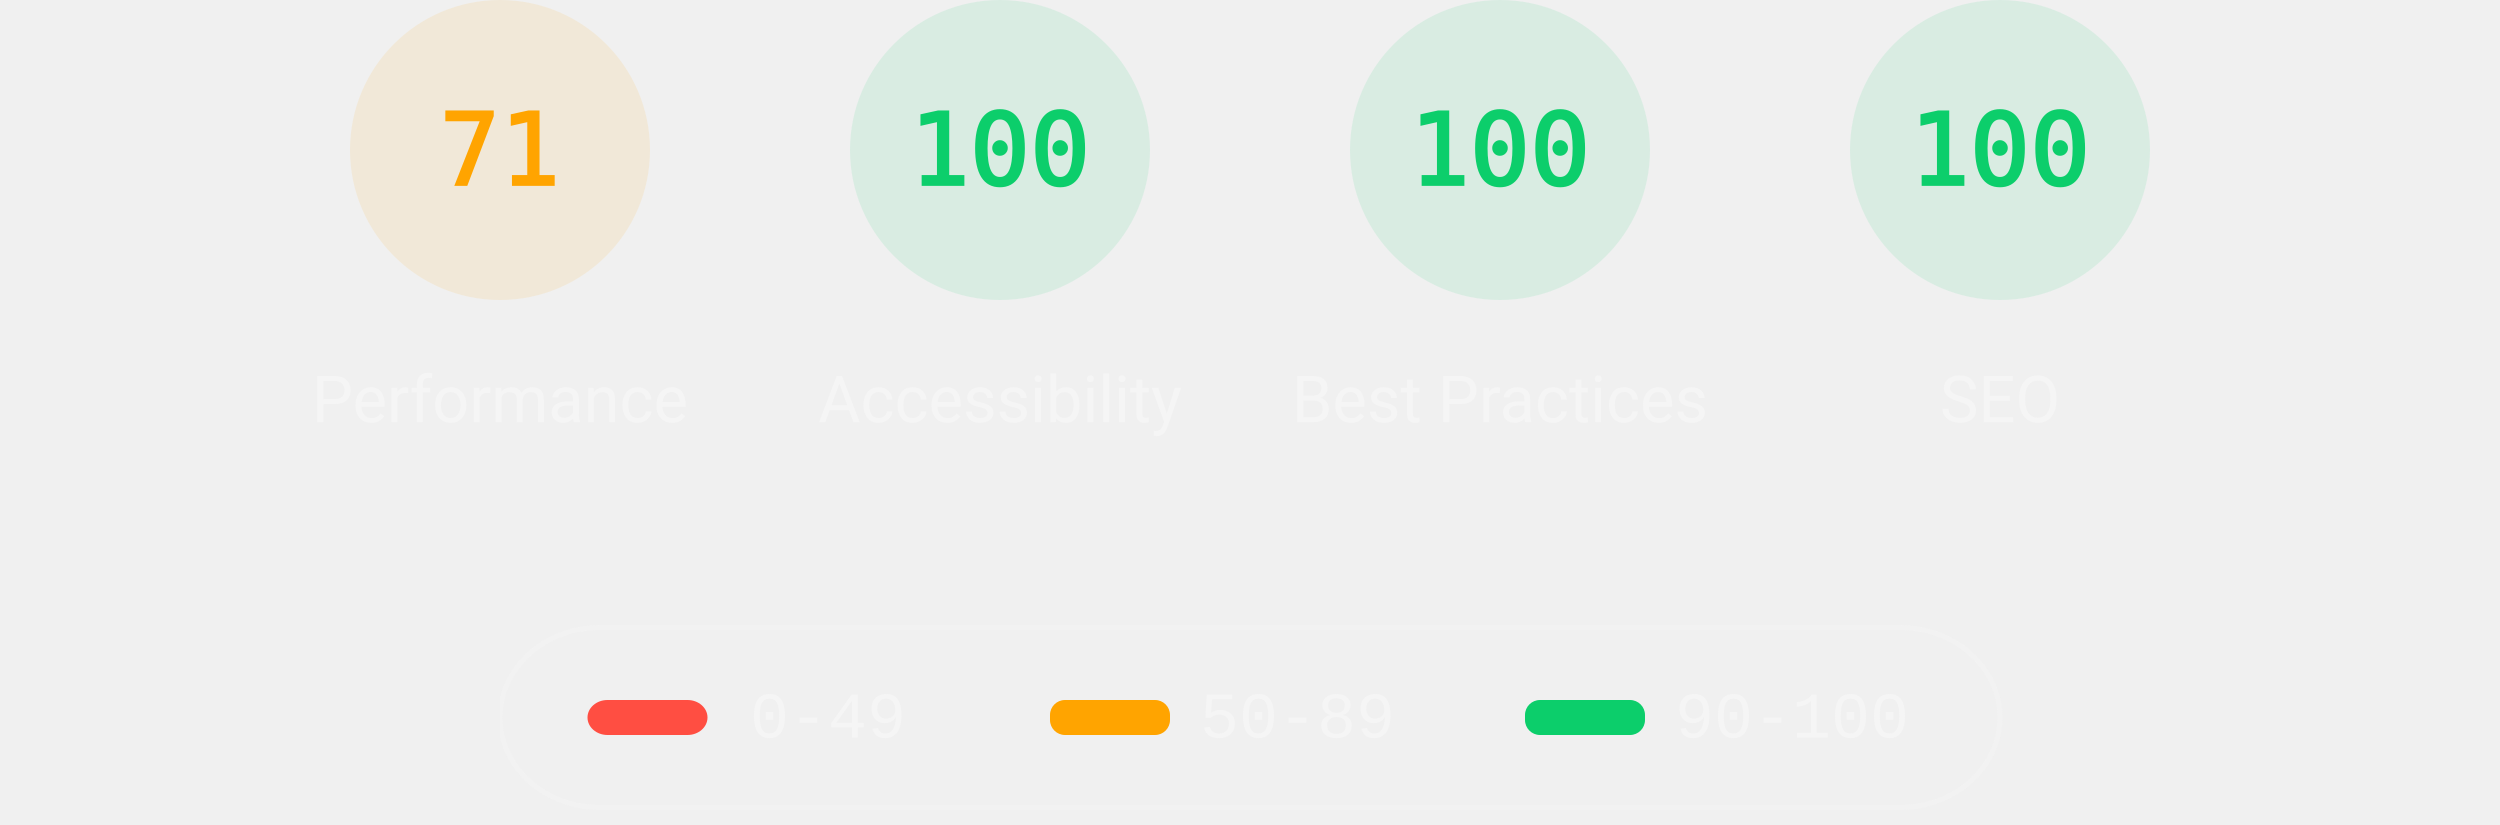
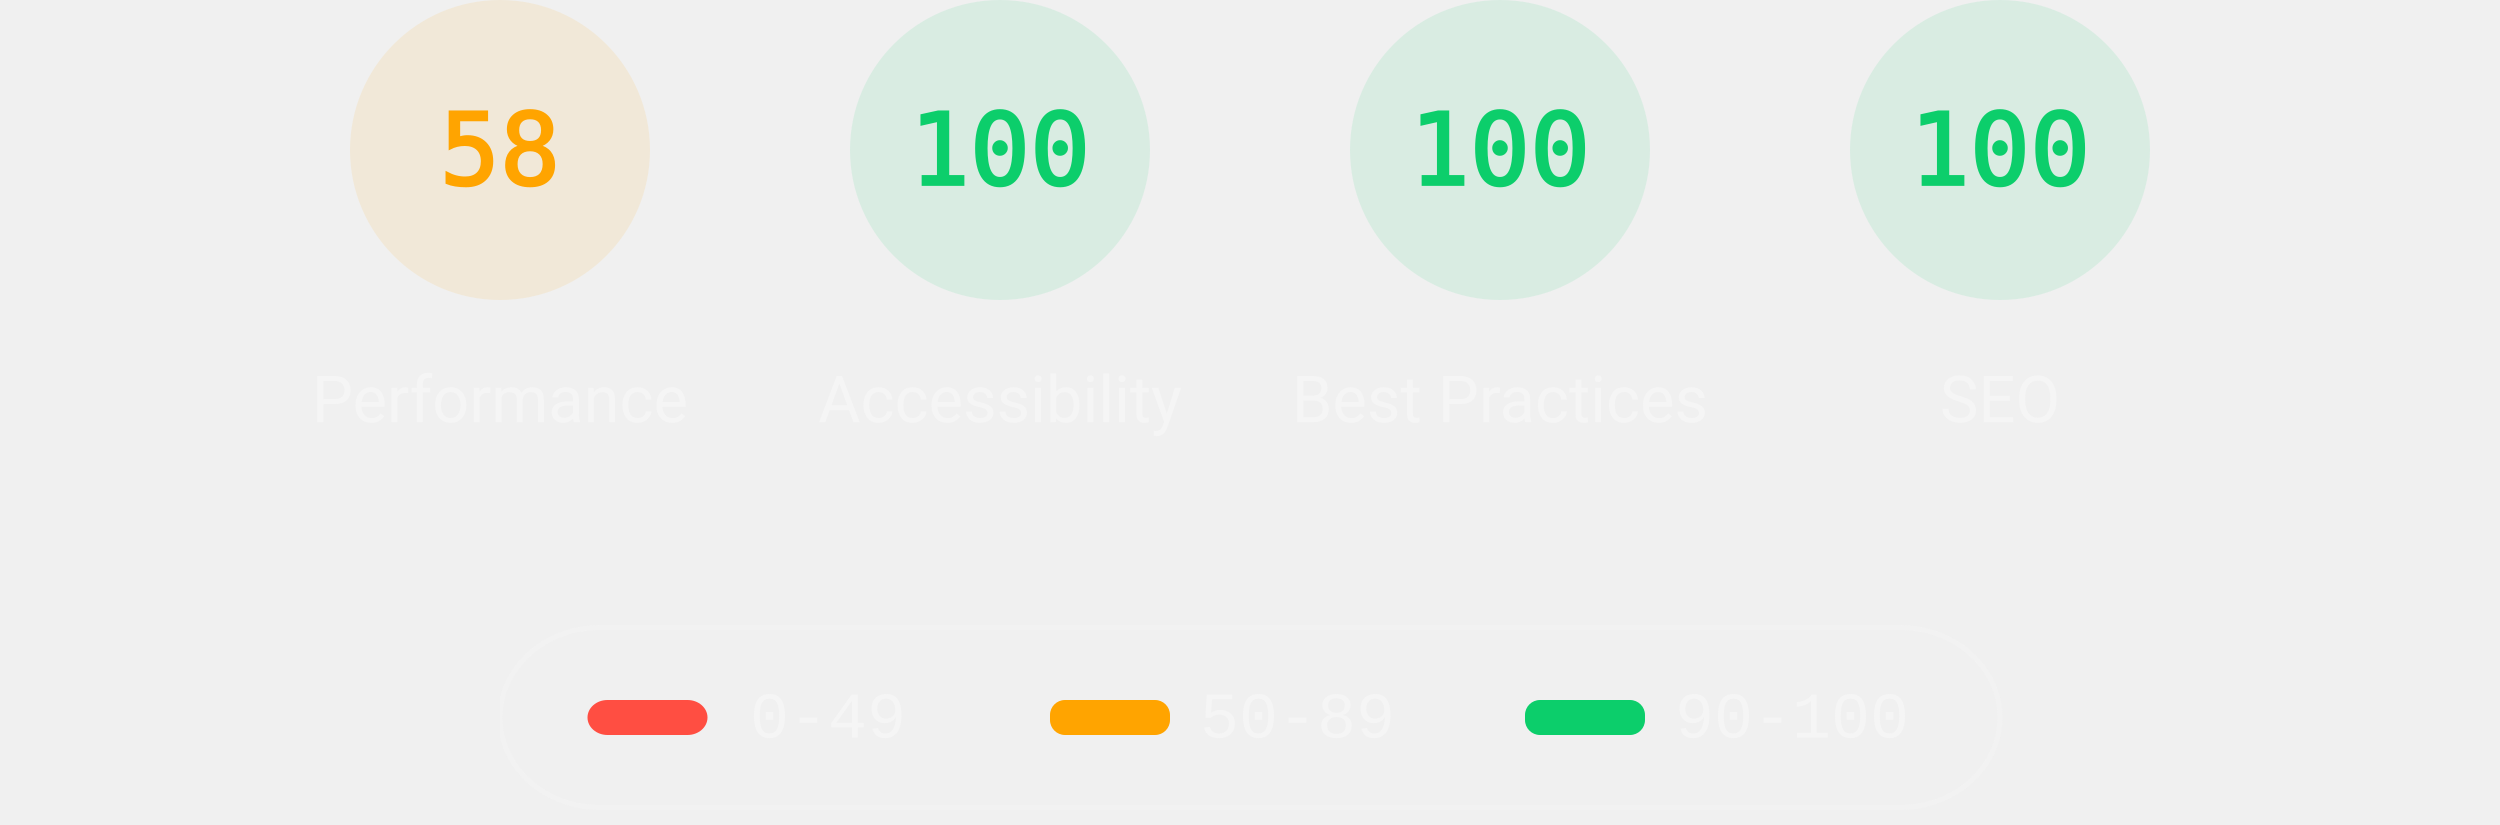
<svg xmlns="http://www.w3.org/2000/svg" class="theme--dark" fill="none" width="1000" height="330">
  <style>
			.gauge-base {
				opacity: 0.1
			}

			.gauge-arc {
				fill: none;
				animation-delay: 250ms;
				stroke-linecap: round;
				transform: rotate(-90deg);
				transform-origin: 100px 60px;
				animation: load-gauge 1s ease forwards
			}

			.guage-text {
				font-size: 40px;
				font-family: monospace;
				text-align: center
			}

			.guage-red {
				color: #ff4e42;
				fill: #ff4e42;
				stroke: #ff4e42
			}
			.guage-orange {
				color: #ffa400;
				fill: #ffa400;
				stroke: #ffa400
			}
			.guage-green {
				color: #0cce6b;
				fill: #0cce6b;
				stroke: #0cce6b
			}
			.theme--agnostic .guage-undefined {
				color: #5c5c5c;
				fill: #5c5c5c;
				stroke: #5c5c5c
			}
			.theme--light .guage-undefined {
				color: #1e1e1e;
				fill: #1e1e1e;
				stroke: #1e1e1e
			}
			.theme--dark .guage-undefined {
				color: #f5f5f5;
				fill: #f5f5f5;
				stroke: #f5f5f5
			}

			.guage-title {
				stroke: none;
				font-size: 26px;
				line-height: 26px;
				font-family: Roboto, Halvetica, Arial, sans-serif
			}
			.metric.guage-title {
				font-family: 'Courier New', Courier, monospace
			}
			.theme--agnostic .guage-title {
				color: #737373;
				fill: #737373
			}
			.theme--light .guage-title {
				color: #212121;
				fill: #212121
			}
			.theme--dark .guage-title {
				color: #f5f5f5;
				fill: #f5f5f5
			}

			@keyframes load-gauge {
				from {
					stroke-dasharray: 0 352.858
				}
			}
			.lh-gauge--pwa__disc {
				fill: #e0e0e0
			}
			.lh-gauge--pwa__logo {
				position: relative;
				fill: #b0b0b0
			}
			.lh-gauge--pwa__invisible {
				display: none
			}
			.lh-gauge--pwa__visible {
				display: inline
			}
			.guage-invisible {
				display: none
			}
			.lh-gauge--pwa__logo--primary-color {
				fill: #304ffe
			}
			.theme--agnostic .lh-gauge--pwa__logo--secondary-color {
				fill: #787878
			}
			.theme--light .lh-gauge--pwa__logo--secondary-color {
				fill: #3d3d3d
			}
			.theme--dark .lh-gauge--pwa__logo--secondary-color {
				fill: #d8b6b6
			}
			.theme--light #svg_2 {
				stroke: #00000022
			}
			.theme--agnostic #svg_2 {
				stroke: #616161
			}
			.theme--light #svg_2 {
				stroke: #00000022
			}
			.theme--dark #svg_2 {
				stroke: #f5f5f566
			}
		</style>
  <svg class="guage-div guage-perf guage-orange" viewBox="0 0 200 200" width="200" height="200" x="100" y="0">
    <circle class="gauge-base" r="56" cx="100" cy="60" stroke-width="8" />
-     <circle class="gauge-arc guage-arc-1" r="56" cx="100" cy="60" stroke-width="8" style="stroke-dasharray: 249.819, 351.858;" />
-     <text class="guage-text" x="100px" y="60px" alignment-baseline="central" dominant-baseline="central" text-anchor="middle">71</text>
+     <circle class="gauge-arc guage-arc-1" r="56" cx="100" cy="60" stroke-width="8" style="stroke-dasharray: 204.078, 351.858;" />
+     <text class="guage-text" x="100px" y="60px" alignment-baseline="central" dominant-baseline="central" text-anchor="middle">58</text>
    <text class="guage-title" x="100px" y="160px" alignment-baseline="central" dominant-baseline="central" text-anchor="middle">Performance</text>
  </svg>
  <svg class="guage-div guage-acc guage-green" viewBox="0 0 200 200" width="200" height="200" x="300" y="0">
    <circle class="gauge-base" r="56" cx="100" cy="60" stroke-width="8" />
    <circle class="gauge-arc guage-arc-2" r="56" cx="100" cy="60" stroke-width="8" style="stroke-dasharray: 351.858, 351.858;" />
    <text class="guage-text" x="100px" y="60px" alignment-baseline="central" dominant-baseline="central" text-anchor="middle">100</text>
    <text class="guage-title" x="100px" y="160px" alignment-baseline="central" dominant-baseline="central" text-anchor="middle">Accessibility</text>
  </svg>
  <svg class="guage-div guage-best guage-green" viewBox="0 0 200 200" width="200" height="200" x="500" y="0">
    <circle class="gauge-base" r="56" cx="100" cy="60" stroke-width="8" />
    <circle class="gauge-arc guage-arc-3" r="56" cx="100" cy="60" stroke-width="8" style="stroke-dasharray: 351.858, 351.858;" />
    <text class="guage-text" x="100px" y="60px" alignment-baseline="central" dominant-baseline="central" text-anchor="middle">100</text>
    <text class="guage-title" x="100px" y="160px" alignment-baseline="central" dominant-baseline="central" text-anchor="middle">Best Practices</text>
  </svg>
  <svg class="guage-div guage-seo guage-green" viewBox="0 0 200 200" width="200" height="200" x="700" y="0">
    <circle class="gauge-base" r="56" cx="100" cy="60" stroke-width="8" />
    <circle class="gauge-arc guage-arc-4" r="56" cx="100" cy="60" stroke-width="8" style="stroke-dasharray: 351.858, 351.858;" />
    <text class="guage-text" x="100px" y="60px" alignment-baseline="central" dominant-baseline="central" text-anchor="middle">100</text>
    <text class="guage-title" x="100px" y="160px" alignment-baseline="central" dominant-baseline="central" text-anchor="middle">SEO</text>
  </svg>
  <svg class="guage-div guage-pwa guage-invisible" viewBox="0 0 200 200" width="200" height="200" x="900" y="0">
    <svg viewBox="0 0 60 60" width="112" height="112" x="44" y="4">
      <defs>
        <linearGradient id="lh-gauge--pwa__check-circle__gradient-0" x1="50%" y1="0%" x2="50%" y2="100%">
          <stop stop-color="#00C852" offset="0%" />
          <stop stop-color="#009688" offset="100%" />
        </linearGradient>
        <linearGradient id="lh-gauge--pwa__installable__shadow-gradient-0" x1="76.056%" x2="24.111%" y1="82.995%" y2="24.735%">
          <stop stop-color="#A5D6A7" offset="0%" />
          <stop stop-color="#80CBC4" offset="100%" />
        </linearGradient>
        <linearGradient id="lh-gauge--pwa__fast-reliable__shadow-gradient-0" x1="76.056%" y1="82.995%" x2="25.678%" y2="26.493%">
          <stop stop-color="#64B5F6" offset="0%" />
          <stop stop-color="#2979FF" offset="100%" />
        </linearGradient>
        <g id="lh-gauge--pwa__fast-reliable-badge-0">
          <circle fill="#FFFFFF" cx="10" cy="10" r="10" />
          <path fill="#304FFE" d="M10 3.58l5.25 2.34v3.5c0 3.23-2.24 6.26-5.25 7-3.01-.74-5.25-3.77-5.25-7v-3.5L10 3.58zm-.47 10.74l2.76-4.83.03-.07c.04-.08 0-.24-.22-.24h-1.64l.47-3.26h-.47l-2.7 4.77c-.02.01.05-.1-.04.05-.09.16-.1.31.18.31h1.63l-.47 3.27h.47z" />
        </g>
        <g id="lh-gauge--pwa__installable-badge-0">
          <circle fill="#FFFFFF" cx="10" cy="10" r="10" />
          <path fill="#009688" d="M10 4.167A5.835 5.835 0 0 0 4.167 10 5.835 5.835 0 0 0 10 15.833 5.835 5.835 0 0 0 15.833 10 5.835 5.835 0 0 0 10 4.167zm2.917 6.416h-2.334v2.334H9.417v-2.334H7.083V9.417h2.334V7.083h1.166v2.334h2.334v1.166z" />
        </g>
      </defs>
      <g stroke="none" fill-rule="nonzero">
        <circle class="lh-gauge--pwa__disc" cx="30" cy="30" r="30" />
        <g class="lh-gauge--pwa__logo">
          <path d="M35.66 19.39l.7-1.75h2L37.4 15 38.6 12l3.4 9h-2.51l-.58-1.61z" />
          <path d="M33.52 21l3.65-9h-2.42l-2.5 5.82L30.5 12h-1.86l-1.9 5.82-1.35-2.65-1.21 3.72L25.4 21h2.38l1.72-5.2 1.64 5.2z" />
          <path fill-rule="nonzero" d="M20.3 17.91h1.48c.45 0 .85-.05 1.2-.15l.39-1.18 1.07-3.3a2.64 2.64 0 0 0-.28-.37c-.55-.6-1.36-.91-2.42-.91H18v9h2.3V17.9zm1.96-3.84c.22.22.33.5.33.87 0 .36-.1.65-.29.87-.2.23-.59.35-1.15.35h-.86v-2.41h.87c.52 0 .89.1 1.1.32z" />
        </g>
        <rect class="lh-gauge--pwa__component lh-gauge--pwa__na-line lh-gauge--pwa__invisible" fill="#FFFFFF" x="20" y="32" width="20" height="4" rx="2" />
        <g class="lh-gauge--pwa__component lh-gauge--pwa__fast-reliable-badge lh-gauge--pwa__invisible" transform="translate(20, 29)">
          <path fill="url(#lh-gauge--pwa__fast-reliable__shadow-gradient-0)" d="M33.63 19.49A30 30 0 0 1 16.2 30.36L3 17.14 17.14 3l16.49 16.49z" />
          <use href="#lh-gauge--pwa__fast-reliable-badge-0" />
        </g>
        <g class="lh-gauge--pwa__component lh-gauge--pwa__installable-badge lh-gauge--pwa__invisible" transform="translate(20, 29)">
          <path fill="url(#lh-gauge--pwa__installable__shadow-gradient-0)" d="M33.629 19.487c-4.272 5.453-10.391 9.39-17.415 10.869L3 17.142 17.142 3 33.63 19.487z" />
          <use href="#lh-gauge--pwa__installable-badge-0" />
        </g>
        <g class="lh-gauge--pwa__component lh-gauge--pwa__fast-reliable-installable-badges lh-gauge--pwa__invisible">
          <g transform="translate(8, 29)">
            <path fill="url(#lh-gauge--pwa__fast-reliable__shadow-gradient-0)" d="M16.321 30.463L3 17.143 17.142 3l22.365 22.365A29.864 29.864 0 0 1 22 31c-1.942 0-3.84-.184-5.679-.537z" />
            <use href="#lh-gauge--pwa__fast-reliable-badge-0" />
          </g>
          <g transform="translate(32, 29)">
            <path fill="url(#lh-gauge--pwa__installable__shadow-gradient-0)" d="M25.982 11.84a30.107 30.107 0 0 1-13.08 15.203L3 17.143 17.142 3l8.84 8.84z" />
            <use href="#lh-gauge--pwa__installable-badge-0" />
          </g>
        </g>
        <g class="lh-gauge--pwa__component lh-gauge--pwa__check-circle lh-gauge--pwa__invisible" transform="translate(18, 28)">
          <circle fill="#FFFFFF" cx="12" cy="12" r="12" />
          <path fill="url(#lh-gauge--pwa__check-circle__gradient-0)" d="M12 2a10 10 0 1 0 0 20 10 10 0 0 0 0-20zm-2 15l-5-5 1.41-1.41L10 14.17l7.59-7.59L19 8l-9 9z" />
        </g>
      </g>
    </svg>
    <text class="guage-title" y="160px" alignment-baseline="central" dominant-baseline="central" text-anchor="middle">
      <tspan x="100px" dy="-6px">Progressive</tspan>
      <tspan x="100px" dy="30px">Web App</tspan>
    </text>
  </svg>
  <svg width="604" height="76" x="200" y="250">
    <g>
      <rect fill="none" id="canvas_background" height="80" width="604" y="-1" x="-1" />
      <g display="none" overflow="visible" y="0" x="0" height="100%" width="100%" id="canvasGrid">
        <rect fill="url(#gridpattern)" stroke-width="0" y="0" x="0" height="100%" width="100%" />
      </g>
    </g>
    <g>
      <rect fill-opacity="0" stroke-width="2" rx="40" id="svg_2" height="72" width="600" y="1" x="0" fill="#000000" />
      <rect stroke="#000" rx="8" id="svg_3" height="14" width="48" y="30" x="35" stroke-opacity="null" stroke-width="0" fill="#ff4e42" />
      <rect stroke="#000" rx="6" id="svg_4" height="14" width="48" y="30" x="220" stroke-opacity="null" stroke-width="0" fill="#ffa400" />
      <rect stroke="#000" rx="6" id="svg_5" height="14" width="48" y="30" x="410" stroke-opacity="null" stroke-width="0" fill="#0cce6b" />
      <text class="metric guage-title" xml:space="preserve" text-anchor="start" font-size="26" id="svg_6" y="45" x="100" stroke-opacity="null" stroke-width="0" stroke="#000">0-49</text>
      <text class="metric guage-title" xml:space="preserve" text-anchor="start" font-size="26" id="svg_7" y="45" x="280" stroke-opacity="null" stroke-width="0" stroke="#000">50-89</text>
      <text class="metric guage-title" xml:space="preserve" text-anchor="start" font-size="26" id="svg_8" y="45" x="470" stroke-opacity="null" stroke-width="0" stroke="#000">90-100</text>
    </g>
  </svg>
</svg>
